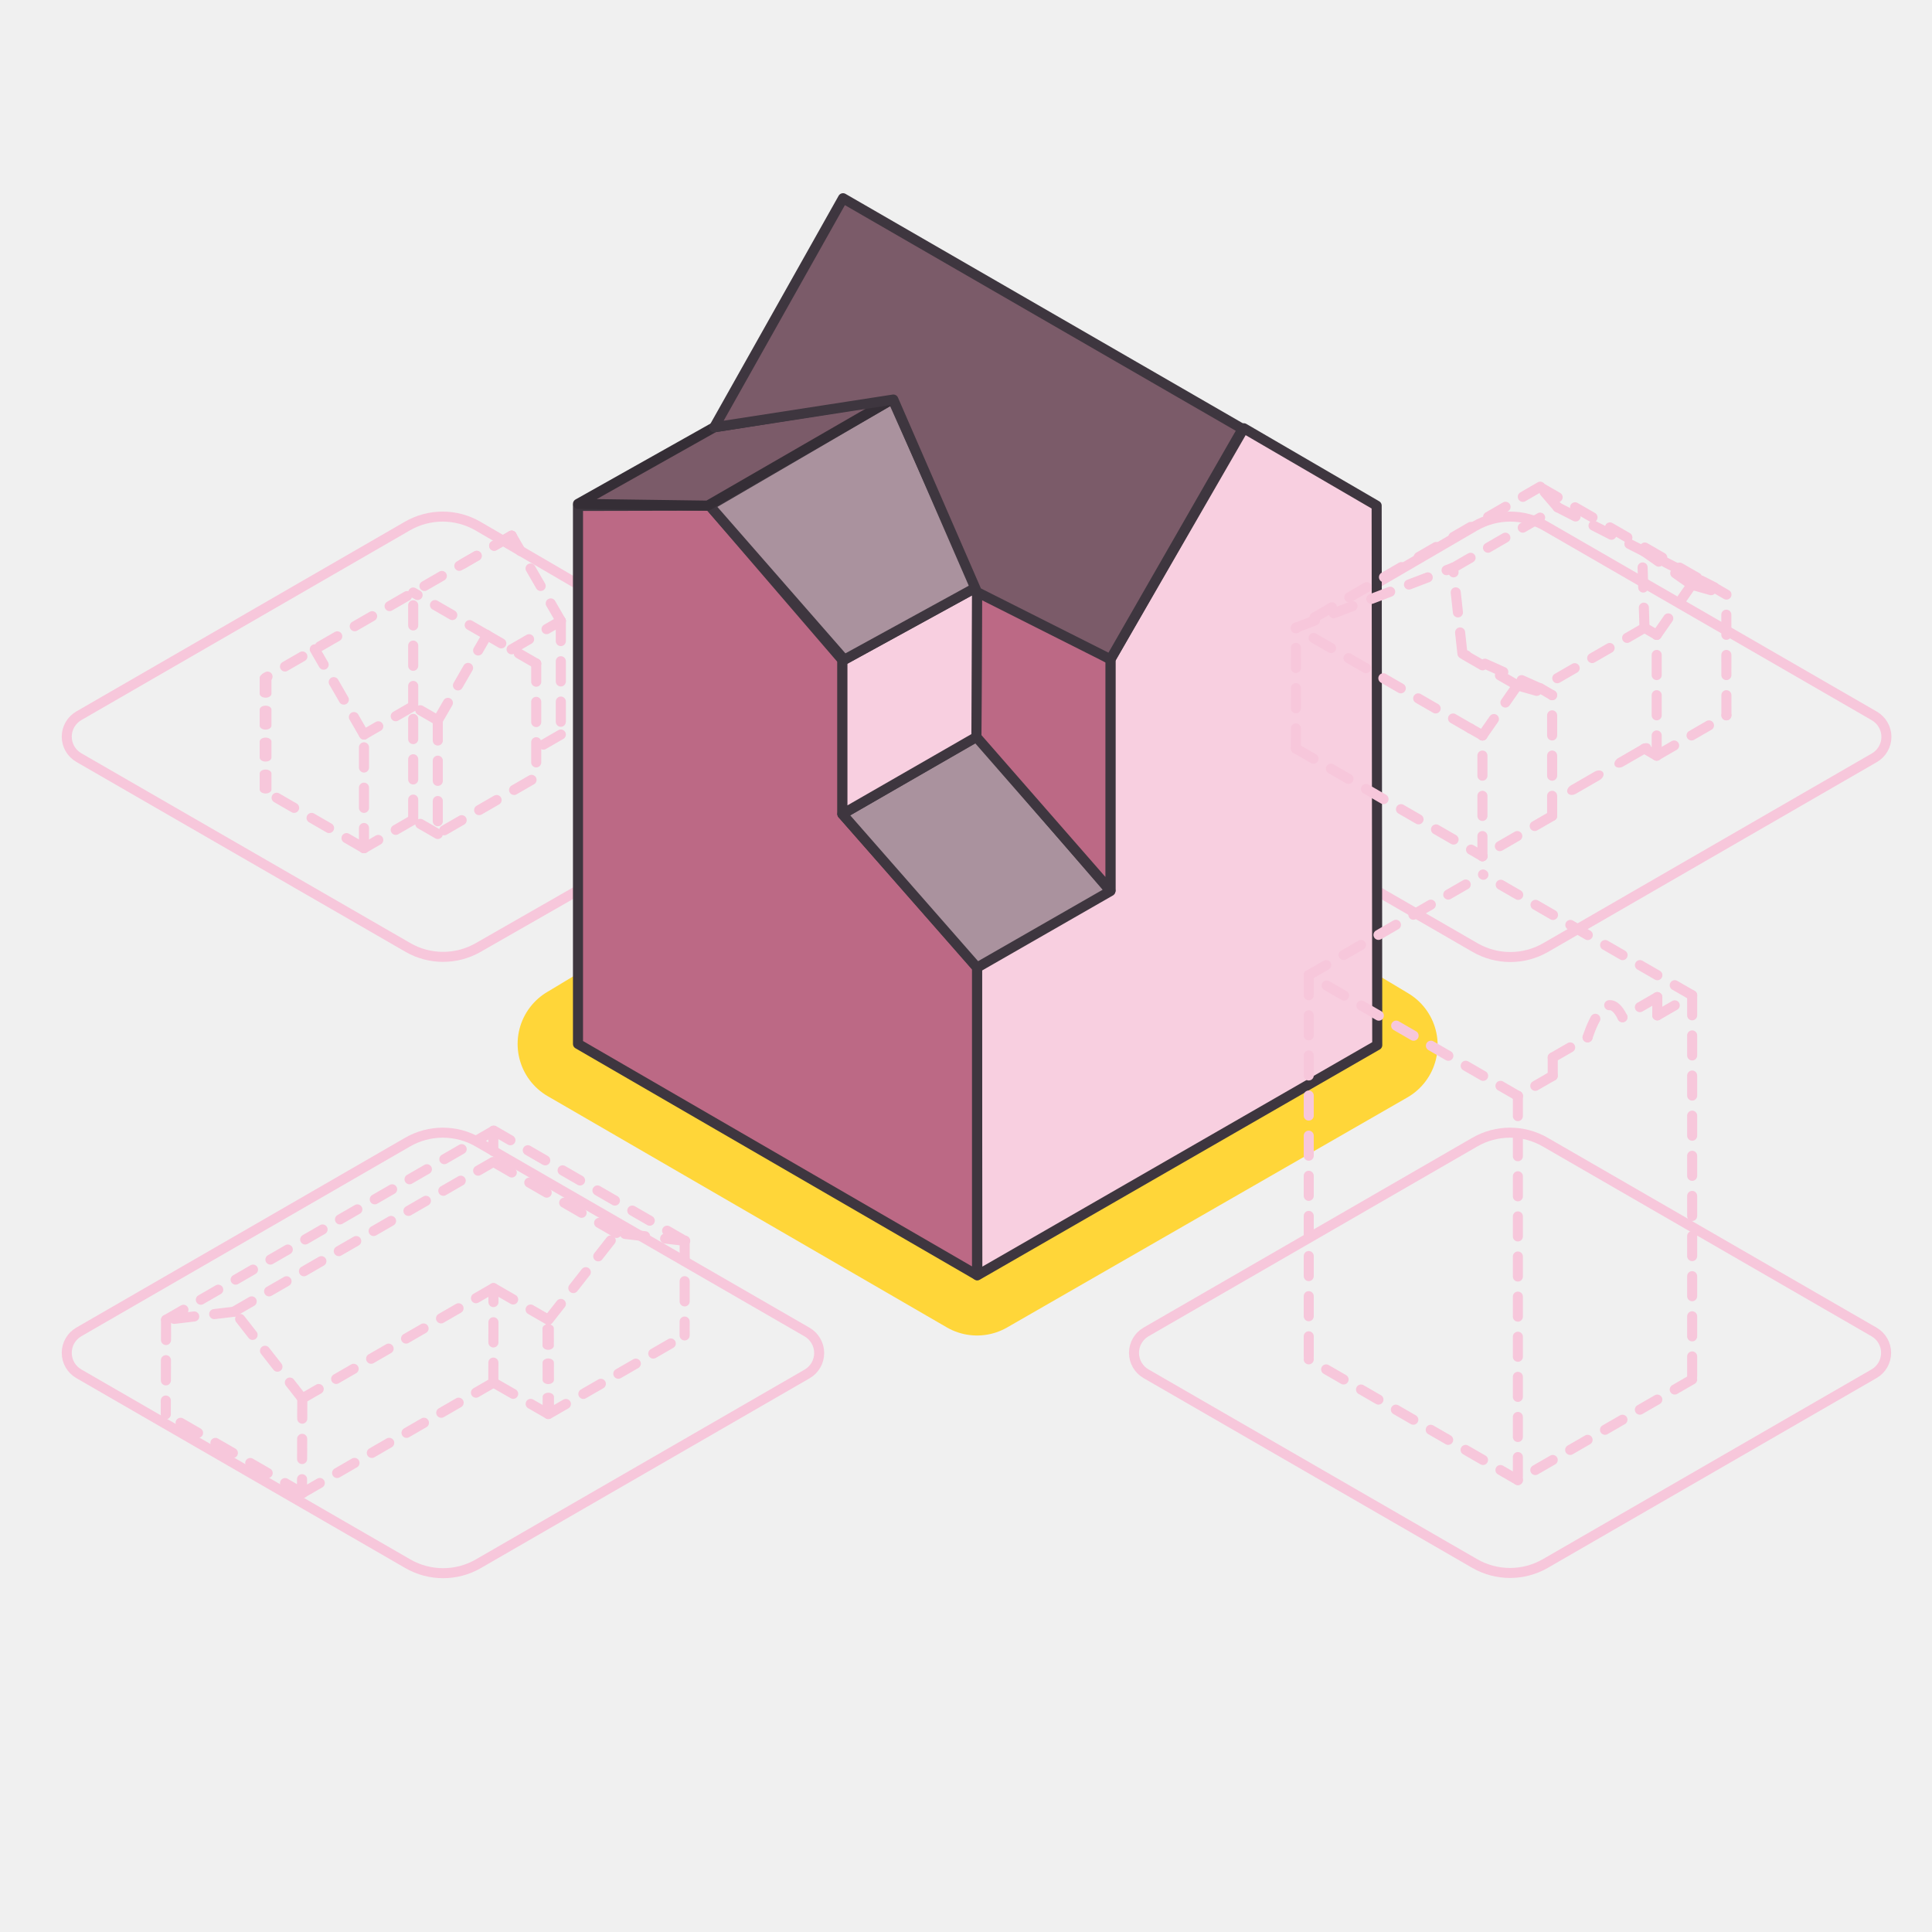
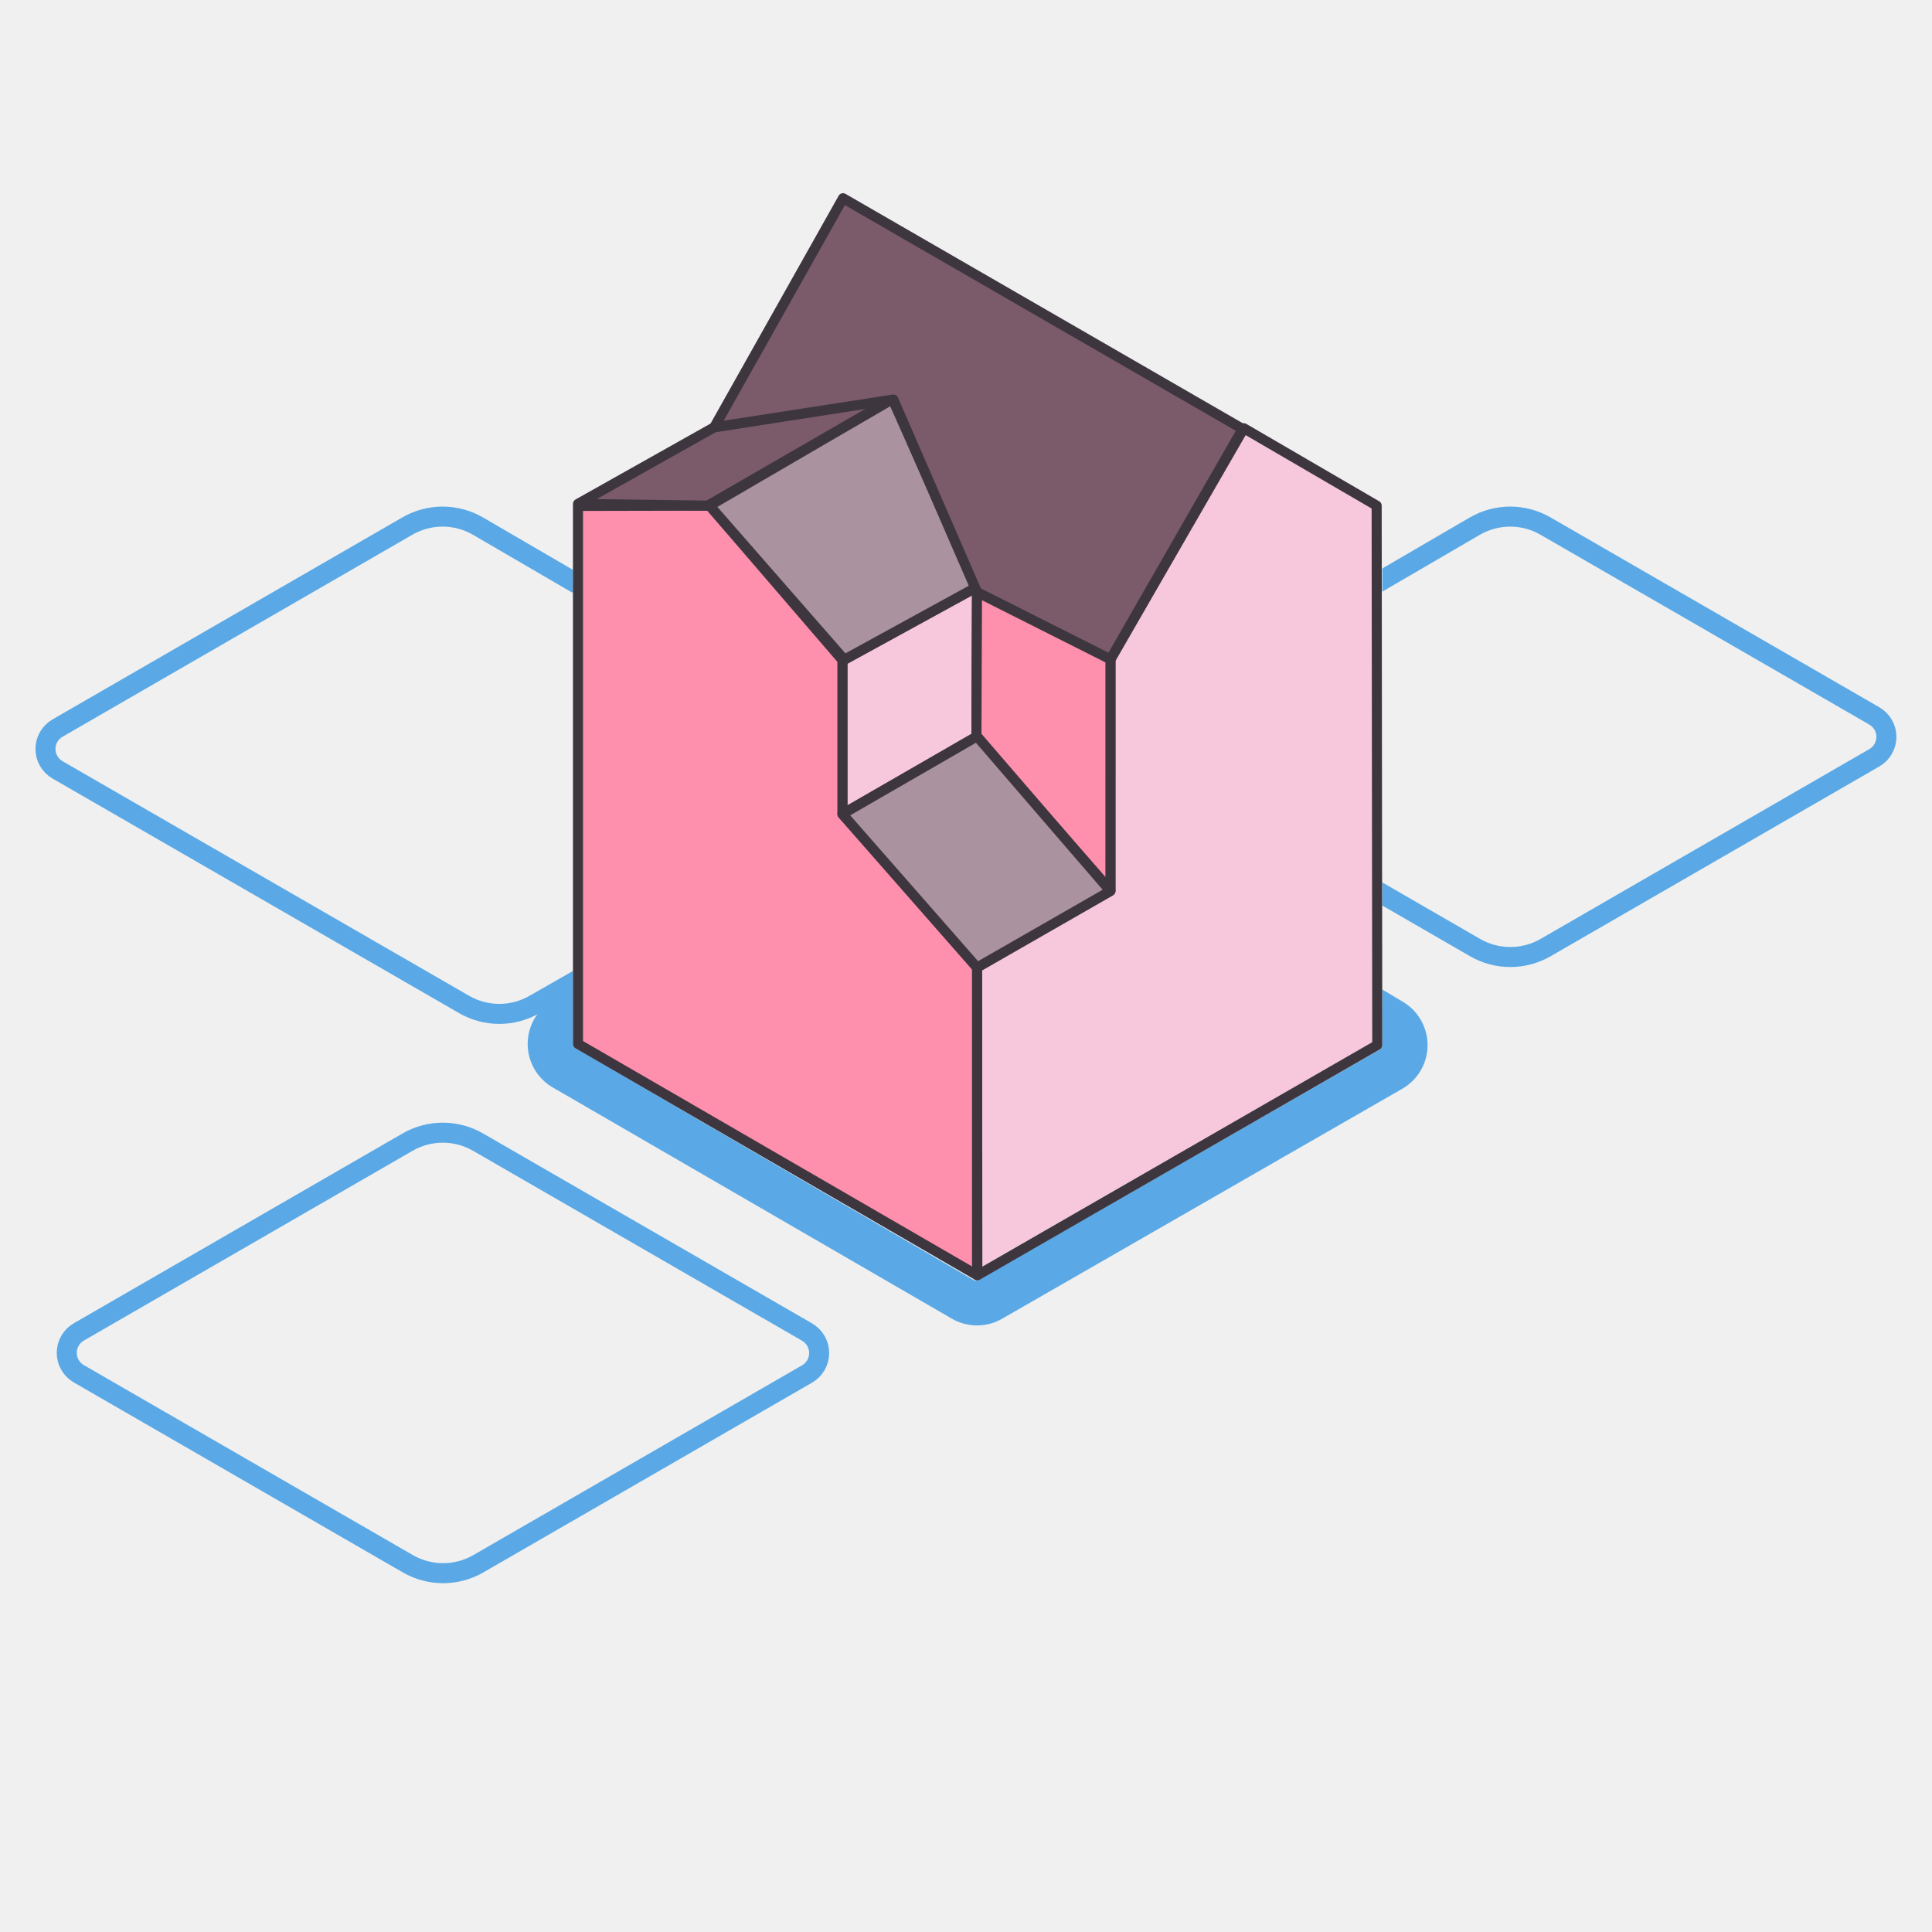
<svg xmlns="http://www.w3.org/2000/svg" width="100%" height="100%" viewBox="0 0 96 96" version="1.1" xml:space="preserve" style="fill-rule:evenodd;clip-rule:evenodd;stroke-linecap:round;stroke-linejoin:round;stroke-miterlimit:1.5;">
  <g id="Housing-Assessment">
    <g transform="matrix(1.91356,0,0,1.91356,-44.2847,-36.11)">
-       <path d="M58.89,42C58.89,42 60.419,42.883 61.447,43.477C62.013,43.803 62.71,43.803 63.276,43.477C65.237,42.344 69.829,39.693 71.813,38.548C72.007,38.436 72.127,38.229 72.127,38.005C72.127,37.781 72.007,37.574 71.813,37.461C69.829,36.316 65.237,33.665 63.273,32.53C62.704,32.202 62.004,32.204 61.437,32.534C60.416,33.129 58.906,34.009 58.906,34.009" style="fill:none;stroke:rgb(247,199,219);stroke-width:0.26px;" />
+       <path d="M58.89,42C58.89,42 60.419,42.883 61.447,43.477C62.013,43.803 62.71,43.803 63.276,43.477C65.237,42.344 69.829,39.693 71.813,38.548C72.007,38.436 72.127,38.229 72.127,38.005C72.127,37.781 72.007,37.574 71.813,37.461C69.829,36.316 65.237,33.665 63.273,32.53C62.704,32.202 62.004,32.204 61.437,32.534C60.416,33.129 58.906,34.009 58.906,34.009" style="fill:none;stroke:rgb(90,169,230);stroke-width:0.52px;" />
    </g>
    <g transform="matrix(1.91356,0,0,1.91356,-44.2847,-36.11)">
-       <path d="M52.902,54.543C52.708,54.431 52.589,54.224 52.589,54C52.589,53.776 52.708,53.569 52.902,53.457C54.886,52.311 59.478,49.66 61.439,48.528C62.005,48.201 62.702,48.201 63.268,48.528C65.229,49.66 69.821,52.311 71.805,53.457C72,53.569 72.119,53.776 72.119,54C72.119,54.224 72,54.431 71.805,54.543C69.823,55.688 65.237,58.335 63.273,59.469C62.704,59.798 62.003,59.798 61.434,59.469C59.471,58.335 54.885,55.688 52.902,54.543Z" style="fill:white;fill-opacity:0;stroke:rgb(247,199,219);stroke-width:0.26px;" />
+       <path d="M44.101,54.548C44.295,54.436 44.414,54.229 44.414,54.005C44.414,53.781 44.295,53.574 44.101,53.461C42.115,52.315 37.518,49.661 35.556,48.528C34.99,48.201 34.292,48.201 33.726,48.528C31.765,49.66 27.174,52.311 25.189,53.457C24.995,53.569 24.876,53.776 24.876,54C24.876,54.224 24.995,54.431 25.189,54.543C27.175,55.689 31.772,58.344 33.734,59.477C34.3,59.803 34.998,59.803 35.563,59.477C37.525,58.344 42.116,55.693 44.101,54.548Z" style="fill:none;stroke:rgb(90,169,230);stroke-width:0.52px;" />
    </g>
    <g transform="matrix(1.91356,0,0,1.91356,-44.2847,-36.11)">
-       <path d="M44.101,54.548C44.295,54.436 44.414,54.229 44.414,54.005C44.414,53.781 44.295,53.574 44.101,53.461C42.115,52.315 37.518,49.661 35.556,48.528C34.99,48.201 34.292,48.201 33.726,48.528C31.765,49.66 27.174,52.311 25.189,53.457C24.995,53.569 24.876,53.776 24.876,54C24.876,54.224 24.995,54.431 25.189,54.543C27.175,55.689 31.772,58.344 33.734,59.477C34.3,59.803 34.998,59.803 35.563,59.477C37.525,58.344 42.116,55.693 44.101,54.548Z" style="fill:white;fill-opacity:0;stroke:rgb(247,199,219);stroke-width:0.26px;" />
+       <path d="M39.581,43.49C39.581,43.49 38.047,44.368 37.017,44.957C36.452,45.28 35.758,45.279 35.195,44.954C33.236,43.823 26.624,40.008 24.637,38.862C24.443,38.75 24.323,38.543 24.323,38.319C24.323,38.095 24.443,37.888 24.637,37.776C26.62,36.631 31.759,33.664 33.722,32.53C34.29,32.202 34.991,32.204 35.558,32.534C36.579,33.129 38.089,34.009 38.089,34.009" style="fill:none;stroke:rgb(90,169,230);stroke-width:0.52px;" />
    </g>
-     <g transform="matrix(1.91356,0,0,1.91356,-44.2847,-36.11)">
-       <path d="M38.121,42.009C38.121,42.009 36.587,42.887 35.557,43.476C34.992,43.799 34.298,43.798 33.735,43.473C31.776,42.342 27.177,39.689 25.19,38.543C24.996,38.431 24.876,38.224 24.876,38C24.876,37.776 24.996,37.569 25.19,37.457C27.173,36.312 31.759,33.664 33.722,32.53C34.29,32.202 34.991,32.204 35.558,32.534C36.579,33.129 38.089,34.009 38.089,34.009" style="fill:none;stroke:rgb(247,199,219);stroke-width:0.26px;" />
-     </g>
-     <path d="M48.548,63.36L68.435,51.931L48.497,40L28.72,51.872L48.548,63.36Z" style="fill:none;stroke:rgb(255,214,57);stroke-width:6px;" />
-     <path d="M48.563,63.369L68.435,51.931L68.405,25.124L61.805,21.28L55.178,32.761L55.177,44.241L48.548,48.051L48.563,63.369Z" style="fill:rgb(248,207,224);stroke:rgb(62,54,63);stroke-width:0.5px;" />
-     <path d="M48.548,63.36L48.548,48.051L41.859,40.45L41.859,32.796L35.26,25.125L28.72,25.139L28.72,51.872L48.548,63.36Z" style="fill:rgb(188,105,133);stroke:rgb(62,54,63);stroke-width:0.5px;" />
-     <path d="M48.548,48.079L55.177,44.277L48.548,36.588L41.859,40.45L48.548,48.079Z" style="fill:rgb(170,146,158);stroke:rgb(62,54,63);stroke-width:0.5px;" />
-     <path d="M55.177,44.241L55.178,32.76L48.548,28.969L48.518,36.622L55.177,44.241Z" style="fill:rgb(188,105,133);stroke:rgb(62,54,63);stroke-width:0.5px;" />
-     <path d="M48.548,29.165L41.859,32.831L41.859,40.45L48.518,36.622L48.548,29.165Z" style="fill:rgb(248,207,224);stroke:rgb(62,54,63);stroke-width:0.5px;" />
-     <path d="M48.518,29.181L41.953,32.78L35.26,25.125L44.345,19.827L48.518,29.181Z" style="fill:rgb(170,146,158);stroke:rgb(62,54,63);stroke-width:0.5px;" />
-     <path d="M44.345,19.827L35.489,21.231L28.72,25.037L35.169,25.125L44.345,19.827Z" style="fill:rgb(123,91,105);stroke:rgb(53,46,54);stroke-width:0.5px;" />
-     <path d="M35.489,21.231L41.889,9.85L61.745,21.314L55.178,32.76L48.548,29.421L44.39,19.853L35.489,21.231Z" style="fill:rgb(123,91,105);stroke:rgb(62,54,63);stroke-width:0.5px;" />
-     <g id="Home1" transform="matrix(0.705882,0,0,0.705882,-7.5888,7.55786)">
-       <path d="M41.569,40L41.569,48L48.497,44L48.497,36" style="fill:none;stroke:rgb(247,199,219);stroke-width:0.71px;stroke-dasharray:1.42,1.42,0,0;" />
-       <path d="M48.497,36L45.033,34" style="fill:none;stroke:rgb(247,199,219);stroke-width:0.71px;stroke-dasharray:1.42,1.42,0,0;" />
-       <path d="M41.569,40L45.033,34" style="fill:none;stroke:rgb(247,199,219);stroke-width:0.71px;stroke-dasharray:1.42,1.42,0,0;" />
-       <g transform="matrix(1.5,0,0,1.5,-22.5167,-17)">
-         <path d="M45.033,34L41.569,32" style="fill:none;stroke:rgb(247,199,219);stroke-width:0.47px;stroke-dasharray:0.94,0.94,0,0;" />
-       </g>
-       <path d="M41.569,40L39.837,39" style="fill:none;stroke:rgb(247,199,219);stroke-width:0.71px;stroke-dasharray:1.42,1.42,0,0;" />
-       <path d="M41.569,48L39.837,47" style="fill:none;stroke:rgb(247,199,219);stroke-width:0.71px;stroke-dasharray:1.42,1.42,0,0;" />
-       <path d="M39.837,47L36.373,49" style="fill:none;stroke:rgb(247,199,219);stroke-width:0.71px;stroke-dasharray:1.42,1.42,0,0;" />
-       <path d="M39.837,39L36.373,41" style="fill:none;stroke:rgb(247,199,219);stroke-width:0.71px;stroke-dasharray:1.42,1.42,0,0;" />
-       <path d="M39.837,47L39.837,39" style="fill:none;stroke:rgb(247,199,219);stroke-width:0.71px;stroke-dasharray:1.42,1.42,0,0;" />
-       <path d="M46.765,35L50.229,33" style="fill:none;stroke:rgb(247,199,219);stroke-width:0.71px;stroke-dasharray:1.42,1.42,0,0;" />
-       <path d="M50.229,33L50.229,41" style="fill:none;stroke:rgb(247,199,219);stroke-width:0.71px;stroke-dasharray:1.42,1.42,0,0;" />
-       <path d="M50.229,41L48.497,42" style="fill:none;stroke:rgb(247,199,219);stroke-width:0.71px;stroke-dasharray:1.42,1.42,0,0;" />
-       <path d="M50.229,33L46.765,27" style="fill:none;stroke:rgb(247,199,219);stroke-width:0.71px;stroke-dasharray:1.42,1.42,0,0;" />
-       <path d="M46.765,27L43.301,29" style="fill:none;stroke:rgb(247,199,219);stroke-width:0.71px;stroke-dasharray:1.42,1.42,0,0;" />
-       <g transform="matrix(0.58317,5.55112e-17,-5.55112e-17,0.58317,19.4932,11.2544)">
-         <path d="M46.765,27L17.065,44.148" style="fill:none;stroke:rgb(247,199,219);stroke-width:1.21px;stroke-dasharray:2.43,2.43,0,0;" />
-       </g>
-       <path d="M36.373,49L36.373,41" style="fill:none;stroke:rgb(247,199,219);stroke-width:0.71px;stroke-dasharray:1.42,1.42,0,0;" />
-       <g transform="matrix(1,0,0,0.677179,0,11.9444)">
-         <path d="M29.445,37L29.445,48.814" style="fill:none;stroke:rgb(247,199,219);stroke-width:0.83px;stroke-dasharray:1.66,1.66,0,0;" />
-       </g>
-       <path d="M36.373,41L32.909,35" style="fill:none;stroke:rgb(247,199,219);stroke-width:0.71px;stroke-dasharray:1.42,1.42,0,0;" />
-       <path d="M36.373,49L29.445,45" style="fill:none;stroke:rgb(247,199,219);stroke-width:0.71px;stroke-dasharray:1.42,1.42,0,0;" />
-       <path d="M39.837,39L39.837,31" style="fill:none;stroke:rgb(247,199,219);stroke-width:0.71px;stroke-dasharray:1.42,1.42,0,0;" />
-     </g>
-     <g id="Home6" transform="matrix(0.783443,0,0,0.783443,5.52243,1.32998)">
-       <g transform="matrix(0.999999,-0.000498828,-0.000498828,0.749426,-34.607,37.0679)">
-         <path d="M62.37,67.991L62.354,60" style="fill:none;stroke:rgb(247,199,219);stroke-width:0.72px;stroke-dasharray:1.45,1.45,0,0;" />
-       </g>
-       <g transform="matrix(1,0,0,1,-34.641,20)">
-         <path d="M71.018,57.002L71.014,63" style="fill:none;stroke:rgb(247,199,219);stroke-width:0.64px;stroke-dasharray:1.28,1.28,0,0;" />
-       </g>
-       <g transform="matrix(1,0,0,1,-34.641,20)">
-         <path d="M62.374,67.989L71.018,63.002" style="fill:none;stroke:rgb(247,199,219);stroke-width:0.64px;stroke-dasharray:1.28,1.28,0,0;" />
-       </g>
-       <g transform="matrix(1,0,0,1,-34.641,20)">
-         <path d="M62.374,62.011L66.696,56.507" style="fill:none;stroke:rgb(247,199,219);stroke-width:0.64px;stroke-dasharray:1.28,1.28,0,0;" />
-       </g>
-       <g transform="matrix(1,0,0,1,-34.641,20)">
-         <path d="M71.05,57.002L66.696,56.502" style="fill:none;stroke:rgb(247,199,219);stroke-width:0.64px;stroke-dasharray:1.28,1.28,0,0;" />
-       </g>
-       <g transform="matrix(0.501435,2.77556e-17,-2.77556e-17,0.501435,-3.55158,53.8921)">
-         <path d="M62.358,67.979L55.426,64" style="fill:none;stroke:rgb(247,199,219);stroke-width:1.27px;stroke-dasharray:2.55,2.55,0,0;" />
-       </g>
-       <g transform="matrix(1.16667,0,0,1.16667,-44.4546,9.00077)">
-         <path d="M58.882,65.995L48.497,72" style="fill:none;stroke:rgb(247,199,219);stroke-width:0.55px;stroke-dasharray:1.09,1.09,0,0;" />
-       </g>
-       <g transform="matrix(1,0,0,1,-34.641,20)">
-         <path d="M58.882,66.005L58.89,60" style="fill:none;stroke:rgb(247,199,219);stroke-width:0.64px;stroke-dasharray:1.28,1.28,0,0;" />
-       </g>
-       <g transform="matrix(1,0,0,1,-34.641,20)">
-         <path d="M62.354,62L58.89,60" style="fill:none;stroke:rgb(247,199,219);stroke-width:0.64px;stroke-dasharray:1.28,1.28,0,0;" />
-       </g>
-       <g transform="matrix(1,0,0,1,-34.641,20)">
-         <path d="M58.89,60L46.765,67" style="fill:none;stroke:rgb(247,199,219);stroke-width:0.64px;stroke-dasharray:1.28,1.28,0,0;" />
-       </g>
-       <g transform="matrix(1,0,0,1,-34.641,20)">
-         <path d="M46.765,67L46.747,72.99" style="fill:none;stroke:rgb(247,199,219);stroke-width:0.64px;stroke-dasharray:1.28,1.28,0,0;" />
-       </g>
-       <g transform="matrix(1,0,0,1,-43.2814,15.0115)">
-         <path d="M46.765,67L46.747,72.99" style="fill:none;stroke:rgb(247,199,219);stroke-width:0.64px;stroke-dasharray:1.28,1.28,0,0;" />
-       </g>
-       <g transform="matrix(0.330653,0,0,0.330653,8.77764,47.8737)">
-         <path d="M46.765,67L46.747,72.99" style="fill:none;stroke:rgb(247,199,219);stroke-width:1.93px;stroke-dasharray:3.86,3.86,0,0;" />
-       </g>
-       <g transform="matrix(0.833325,0,0,0.833325,-26.8445,32.1684)">
-         <path d="M46.777,73.006L36.373,67" style="fill:none;stroke:rgb(247,199,219);stroke-width:0.77px;stroke-dasharray:1.53,1.53,0,0;" />
-       </g>
-       <g transform="matrix(1,0,0,1,-34.641,20)">
-         <path d="M42.451,61.497L38.125,62.011" style="fill:none;stroke:rgb(247,199,219);stroke-width:0.64px;stroke-dasharray:1.28,1.28,0,0;" />
-       </g>
-       <g transform="matrix(0.572079,-2.77556e-17,2.77556e-17,0.572079,-16.4754,46.3089)">
-         <path d="M42.451,61.481L71.146,44.913" style="fill:none;stroke:rgb(247,199,219);stroke-width:1.12px;stroke-dasharray:2.23,2.23,0,0;" />
-       </g>
-       <g transform="matrix(0.578424,0,0,0.578424,-6.52362,43.82)">
-         <path d="M66.696,56.502L53.207,48.715" style="fill:none;stroke:rgb(247,199,219);stroke-width:1.1px;stroke-dasharray:2.21,2.21,0,0;" />
-       </g>
-       <g transform="matrix(0.856096,5.55112e-17,-5.55112e-17,0.856096,-24.4223,28.2022)">
-         <path d="M71.01,56.998L56.876,48.837" style="fill:none;stroke:rgb(247,199,219);stroke-width:0.75px;stroke-dasharray:1.49,1.49,0,0;" />
-       </g>
-       <g transform="matrix(0.849035,0,0,0.849035,-28.8855,29.3615)">
-         <path d="M38.125,62.011L62.555,47.907" style="fill:none;stroke:rgb(247,199,219);stroke-width:0.75px;stroke-dasharray:1.5,1.5,0,0;" />
-       </g>
-       <g transform="matrix(1,0,0,1,-34.641,20)">
-         <path d="M46.765,67L42.451,61.481" style="fill:none;stroke:rgb(247,199,219);stroke-width:0.64px;stroke-dasharray:1.28,1.28,0,0;" />
-       </g>
-     </g>
-     <g id="Home3" transform="matrix(1,0,0,1,-8.04839,17.3694)">
-       <g transform="matrix(1,0,0,1,18.7464,-43.1814)">
-         <path d="M53.694,63.005L53.696,57.001" style="fill:none;stroke:rgb(247,199,219);stroke-width:0.5px;stroke-dasharray:1,1,0,0;" />
-       </g>
-       <g transform="matrix(0.60004,-2.91522e-17,2.91522e-17,0.60004,47.1527,-20.377)">
-         <path d="M71.018,57.002L62.368,61.997" style="fill:none;stroke:rgb(247,199,219);stroke-width:0.83px;stroke-dasharray:1.67,1.67,0,0;" />
-       </g>
-       <g transform="matrix(1,0,0,1,18.7484,-43.1756)">
-         <path d="M62.368,62.008L53.706,57.007" style="fill:none;stroke:rgb(247,199,219);stroke-width:0.5px;stroke-dasharray:1,1,0,0;" />
-       </g>
-       <g transform="matrix(1.06899,0,0,1.06899,15.0442,-47.5218)">
-         <path d="M53.694,63L62.368,68.008" style="fill:none;stroke:rgb(247,199,219);stroke-width:0.47px;stroke-dasharray:0.94,0.94,0,0;" />
-       </g>
-       <g transform="matrix(0.491691,-0.0655102,-0.0655102,0.416046,58.9687,-1.73206)">
-         <path d="M71.014,63L62.354,68" style="fill:none;stroke:rgb(247,199,219);stroke-width:1.28px;stroke-dasharray:2.56,2.56,0,0;" />
-       </g>
-       <g transform="matrix(1.40346,-1.11022e-16,1.11022e-16,1.40346,-2.95013,-66.152)">
-         <path d="M62.368,51.992L53.717,57.002" style="fill:none;stroke:rgb(247,199,219);stroke-width:0.36px;stroke-dasharray:0.71,0.71,0,0;" />
-       </g>
-       <g transform="matrix(0.767585,-9.76941e-17,9.76941e-17,0.767585,37.0514,-32.8703)">
-         <path d="M56.287,56.951L63.004,53.073" style="fill:none;stroke:rgb(247,199,219);stroke-width:0.65px;stroke-dasharray:1.3,1.3,0,0;" />
-       </g>
-       <g transform="matrix(1,0,0,1,22.2125,-45.1756)">
-         <path d="M63.236,53.015L71.018,56.986" style="fill:none;stroke:rgb(247,199,219);stroke-width:0.5px;stroke-dasharray:1,1,0,0;" />
-       </g>
-       <g transform="matrix(0.527087,6.93889e-18,-6.93889e-18,0.527087,49.6587,-18.6848)">
-         <path d="M58.91,64.005L58.037,56.016" style="fill:none;stroke:rgb(247,199,219);stroke-width:0.95px;stroke-dasharray:1.9,1.9,0,0;" />
-       </g>
-       <g transform="matrix(1,0,0,1,22.2125,-45.1756)">
-         <path d="M50.241,58.993L58.037,56.016" style="fill:none;stroke:rgb(247,199,219);stroke-width:0.5px;stroke-dasharray:1,1,0,0;" />
-       </g>
-       <g transform="matrix(1,0,0,1,22.2125,-45.1756)">
-         <path d="M62.368,52.015L71.004,56.994" style="fill:none;stroke:rgb(247,199,219);stroke-width:0.5px;stroke-dasharray:1,1,0,0;" />
-       </g>
-       <g transform="matrix(1,0,0,1,22.2125,-45.1756)">
-         <path d="M63.236,53.015L62.373,52.011" style="fill:none;stroke:rgb(247,199,219);stroke-width:0.5px;stroke-dasharray:1,1,0,0;" />
-       </g>
-       <g transform="matrix(1,0,0,1,21.0869,-45.8255)">
-         <path d="M64.086,69L60.622,71" style="fill:none;stroke:rgb(247,199,219);stroke-width:0.5px;stroke-dasharray:1,1,0,0;" />
-       </g>
-       <g transform="matrix(1,0,0,1,21.0869,-45.8255)">
-         <path d="M69.282,66L72.746,64" style="fill:none;stroke:rgb(247,199,219);stroke-width:0.5px;stroke-dasharray:1,1,0,0;" />
-       </g>
-       <g transform="matrix(1,0,0,1,21.0869,-45.8255)">
-         <path d="M69.282,66L69.282,60" style="fill:none;stroke:rgb(247,199,219);stroke-width:0.5px;stroke-dasharray:1,1,0,0;" />
-       </g>
-       <g transform="matrix(0.350134,0,0,0.350134,66.1109,-6.83353)">
-         <path d="M67.55,59L69.282,60" style="fill:none;stroke:rgb(247,199,219);stroke-width:1.43px;stroke-dasharray:2.86,2.86,0,0;" />
-       </g>
-       <g transform="matrix(1,0,0,1,21.0869,-45.8255)">
-         <path d="M72.746,64L72.741,58.003" style="fill:none;stroke:rgb(247,199,219);stroke-width:0.5px;stroke-dasharray:1,1,0,0;" />
-       </g>
-       <g transform="matrix(0.351759,2.77556e-17,-2.77556e-17,0.351759,68.2467,-8.22586)">
-         <path d="M71.014,57L72.746,58" style="fill:none;stroke:rgb(247,199,219);stroke-width:1.42px;stroke-dasharray:2.84,2.84,0,0;" />
-       </g>
-       <g transform="matrix(1,0,0,1,21.0869,-45.8255)">
-         <path d="M64.086,69L64.086,63" style="fill:none;stroke:rgb(247,199,219);stroke-width:0.5px;stroke-dasharray:1,1,0,0;" />
-       </g>
-       <g transform="matrix(1,0,0,1,21.0869,-45.8255)">
-         <path d="M60.622,71L60.622,65" style="fill:none;stroke:rgb(247,199,219);stroke-width:0.5px;stroke-dasharray:1,1,0,0;" />
-       </g>
-       <g transform="matrix(0.350134,0,0,0.350134,60.4829,-3.5842)">
-         <path d="M60.639,64.99L58.89,64" style="fill:none;stroke:rgb(247,199,219);stroke-width:1.43px;stroke-dasharray:2.86,2.86,0,0;" />
-       </g>
-       <g transform="matrix(0.708079,0,0,0.708079,39.2909,-27.576)">
-         <path d="M62.359,62.512L58.504,60.289" style="fill:none;stroke:rgb(247,199,219);stroke-width:0.71px;stroke-dasharray:1.41,1.41,0,0;" />
-       </g>
-       <g transform="matrix(1,0,0,1,21.0869,-45.8255)">
-         <path d="M60.622,65.006L62.359,62.512" style="fill:none;stroke:rgb(247,199,219);stroke-width:0.5px;stroke-dasharray:1,1,0,0;" />
-       </g>
-       <g transform="matrix(1,0,0,1,29.7499,-50.8271)">
-         <path d="M60.622,65.006L62.359,62.512" style="fill:none;stroke:rgb(247,199,219);stroke-width:0.5px;stroke-dasharray:1,1,0,0;" />
-       </g>
-       <g transform="matrix(1,0,0,1,21.0869,-45.8255)">
-         <path d="M62.359,62.512L64.086,63" style="fill:none;stroke:rgb(247,199,219);stroke-width:0.5px;stroke-dasharray:1,1,0,0;" />
-       </g>
-       <g transform="matrix(1,0,0,1,29.7499,-50.8271)">
-         <path d="M62.359,62.512L64.086,63" style="fill:none;stroke:rgb(247,199,219);stroke-width:0.5px;stroke-dasharray:1,1,0,0;" />
-       </g>
-       <g transform="matrix(0.348016,0,0,0.348016,62.8699,-4.75471)">
-         <path d="M62.359,61.997L64.086,63.006" style="fill:none;stroke:rgb(247,199,219);stroke-width:1.44px;stroke-dasharray:2.87,2.87,0,0;" />
-       </g>
-       <g transform="matrix(1,0,0,1,22.2125,-45.1756)">
-         <path d="M67.55,59L67.429,55.134" style="fill:none;stroke:rgb(247,199,219);stroke-width:0.5px;stroke-dasharray:1,1,0,0;" />
-       </g>
-       <g transform="matrix(1,0,0,1,22.2125,-45.1756)">
-         <path d="M67.546,65.002L68.156,65.357" style="fill:none;stroke:rgb(247,199,219);stroke-width:0.5px;stroke-dasharray:1,1,0,0;" />
-       </g>
-       <g transform="matrix(1,0,0,1,22.2125,-45.1756)">
-         <path d="M62.359,62.01L58.506,60.288" style="fill:none;stroke:rgb(247,199,219);stroke-width:0.5px;stroke-dasharray:1,1,0,0;" />
-       </g>
-       <g transform="matrix(1,0,0,1,22.2125,-45.1756)">
-         <path d="M69.897,56.862L67.431,55.135" style="fill:none;stroke:rgb(247,199,219);stroke-width:0.5px;stroke-dasharray:1,1,0,0;" />
-       </g>
-     </g>
-     <g id="Home5" transform="matrix(1,0,0,1,7.8724,-7.45487)">
-       <path d="M76.21,76L67.55,81" style="fill:none;stroke:rgb(247,199,219);stroke-width:0.5px;stroke-dasharray:1,1,0,0;" />
-       <g transform="matrix(1.06057,0,0,1.06057,-4.61606,-4.60333)">
-         <path d="M76.21,58L76.21,76" style="fill:none;stroke:rgb(247,199,219);stroke-width:0.47px;stroke-dasharray:0.94,0.94,0,0;" />
-       </g>
-       <g transform="matrix(1.06015,0,0,1.06015,-4.06329,-4.87234)">
-         <path d="M67.55,63L67.55,81" style="fill:none;stroke:rgb(247,199,219);stroke-width:0.47px;stroke-dasharray:0.94,0.94,0,0;" />
-       </g>
-       <path d="M74.478,57L72.746,58" style="fill:none;stroke:rgb(247,199,219);stroke-width:0.5px;stroke-dasharray:1,1,0,0;" />
-       <path d="M69.282,60L71.014,59" style="fill:none;stroke:rgb(247,199,219);stroke-width:0.5px;stroke-dasharray:1,1,0,0;" />
-       <path d="M71.014,59C71.014,59 71.865,56.209 72.746,58" style="fill:none;stroke:rgb(247,199,219);stroke-width:0.5px;stroke-dasharray:1,1,0,0;" />
-       <g transform="matrix(1.06057,0,0,1.06057,-3.46205,-4.54276)">
-         <path d="M57.158,57L57.158,75" style="fill:none;stroke:rgb(247,199,219);stroke-width:0.47px;stroke-dasharray:0.94,0.94,0,0;" />
-       </g>
-       <path d="M67.55,81L57.158,75" style="fill:none;stroke:rgb(247,199,219);stroke-width:0.5px;stroke-dasharray:1,1,0,0;" />
-       <path d="M69.282,60L69.282,60.91" style="fill:none;stroke:rgb(247,199,219);stroke-width:0.5px;stroke-dasharray:1,1,0,0;" />
-       <path d="M69.282,60.91L67.55,61.91" style="fill:none;stroke:rgb(247,199,219);stroke-width:0.5px;stroke-dasharray:1,1,0,0;" />
-       <g transform="matrix(0.166485,-1.38778e-17,1.38778e-17,0.166485,62.9438,47.7692)">
-         <path d="M69.282,60.91L79.686,54.903" style="fill:none;stroke:rgb(247,199,219);stroke-width:3px;stroke-dasharray:6.01,6.01,0,0;" />
-       </g>
-       <path d="M74.478,57L74.478,57.906" style="fill:none;stroke:rgb(247,199,219);stroke-width:0.5px;stroke-dasharray:1,1,0,0;" />
-       <g transform="matrix(0.738777,0,0,0.738777,17.6456,16.1723)">
-         <path d="M67.55,61.91L53.483,53.788" style="fill:none;stroke:rgb(247,199,219);stroke-width:0.68px;stroke-dasharray:1.35,1.35,0,0;" />
-       </g>
-       <g transform="matrix(0.64148,-5.55112e-17,5.55112e-17,0.64148,20.4922,20.0448)">
-         <path d="M57.158,55.91L70.658,48.115" style="fill:none;stroke:rgb(247,199,219);stroke-width:0.78px;stroke-dasharray:1.56,1.56,0,0;" />
-       </g>
-       <g transform="matrix(0.773899,-1.11022e-16,1.11022e-16,0.773899,17.2312,12.8674)">
-         <path d="M76.21,56.91L62.782,49.157" style="fill:none;stroke:rgb(247,199,219);stroke-width:0.65px;stroke-dasharray:1.29,1.29,0,0;" />
-       </g>
+     <path d="M48.548,63.36L68.435,51.931L48.497,40L28.72,51.872L48.548,63.36Z" style="fill:none;stroke:rgb(90,169,230);stroke-width:5px;" />
+     <path d="M48.503,63.387L68.435,51.94L68.435,25.108L41.889,9.85L35.489,21.231L28.72,25.139L28.72,51.862L48.503,63.387Z" style="fill:rgb(247,199,219);stroke:rgb(239,238,238);stroke-width:0.5px;" />
+     <g id="Shading">
+       <path d="M48.563,63.369L68.435,51.931L68.405,25.124L61.805,21.28L55.178,32.761L55.177,44.241L48.548,48.051L48.563,63.369Z" style="fill-opacity:0;stroke:rgb(62,54,63);stroke-width:0.5px;" />
+       <path d="M48.548,29.165L41.859,32.831L41.859,40.45L48.518,36.622L48.548,29.165Z" style="fill-opacity:0;stroke:rgb(62,54,63);stroke-width:0.5px;" />
+       <path d="M48.548,63.36L48.548,48.051L41.859,40.45L41.859,32.796L35.26,25.125L28.72,25.139L28.72,51.872L48.548,63.36Z" style="fill:rgb(254,144,173);stroke:rgb(62,54,63);stroke-width:0.5px;" />
+       <path d="M55.177,44.241L55.178,32.76L48.548,28.969L48.518,36.622L55.177,44.241Z" style="fill:rgb(254,144,173);stroke:rgb(62,54,63);stroke-width:0.5px;" />
+       <path d="M48.548,48.079L55.177,44.277L48.548,36.588L41.859,40.45L48.548,48.079Z" style="fill:rgb(170,146,158);stroke:rgb(62,54,63);stroke-width:0.5px;" />
+       <path d="M48.518,29.181L41.953,32.78L35.26,25.125L44.345,19.827L48.518,29.181Z" style="fill:rgb(170,146,158);stroke:rgb(62,54,63);stroke-width:0.5px;" />
+       <path d="M44.345,19.827L35.489,21.231L28.72,25.037L35.169,25.125L44.345,19.827Z" style="fill:rgb(123,91,105);stroke:rgb(62,54,63);stroke-width:0.5px;" />
+       <path d="M35.489,21.231L41.889,9.85L61.745,21.314L55.178,32.76L48.548,29.421L44.39,19.853L35.489,21.231Z" style="fill:rgb(123,91,105);stroke:rgb(62,54,63);stroke-width:0.5px;" />
    </g>
  </g>
</svg>
